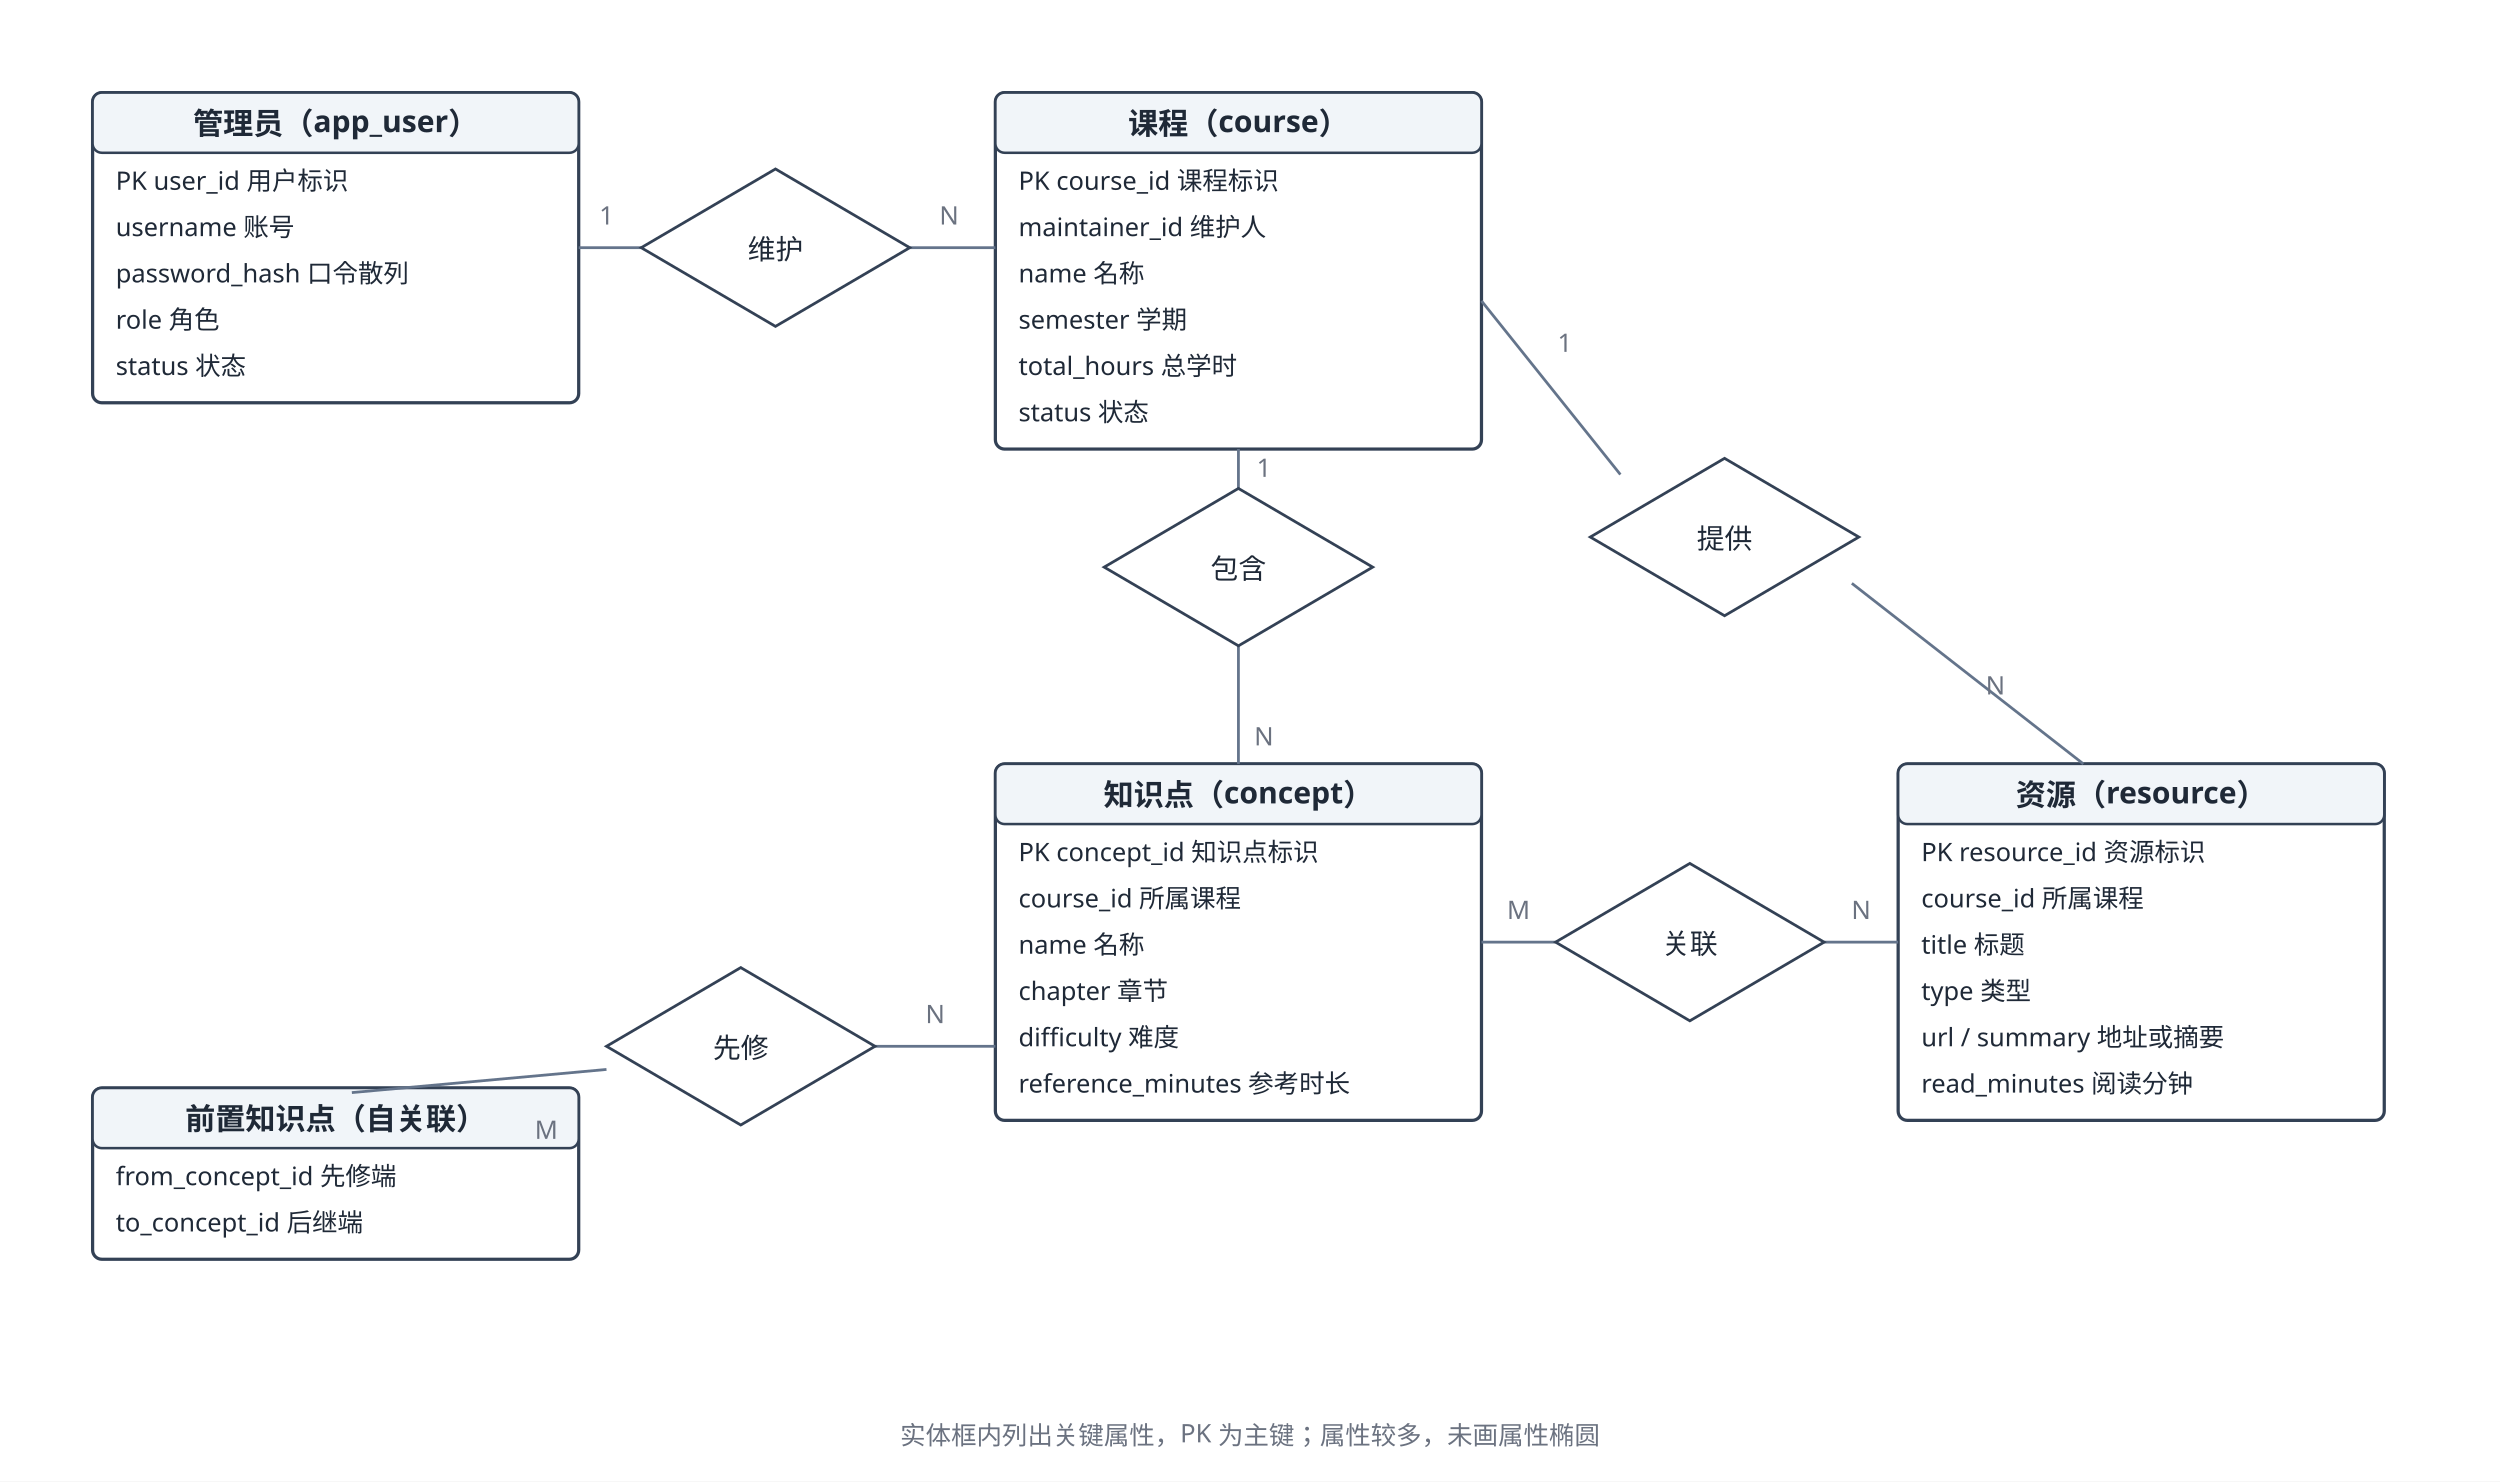
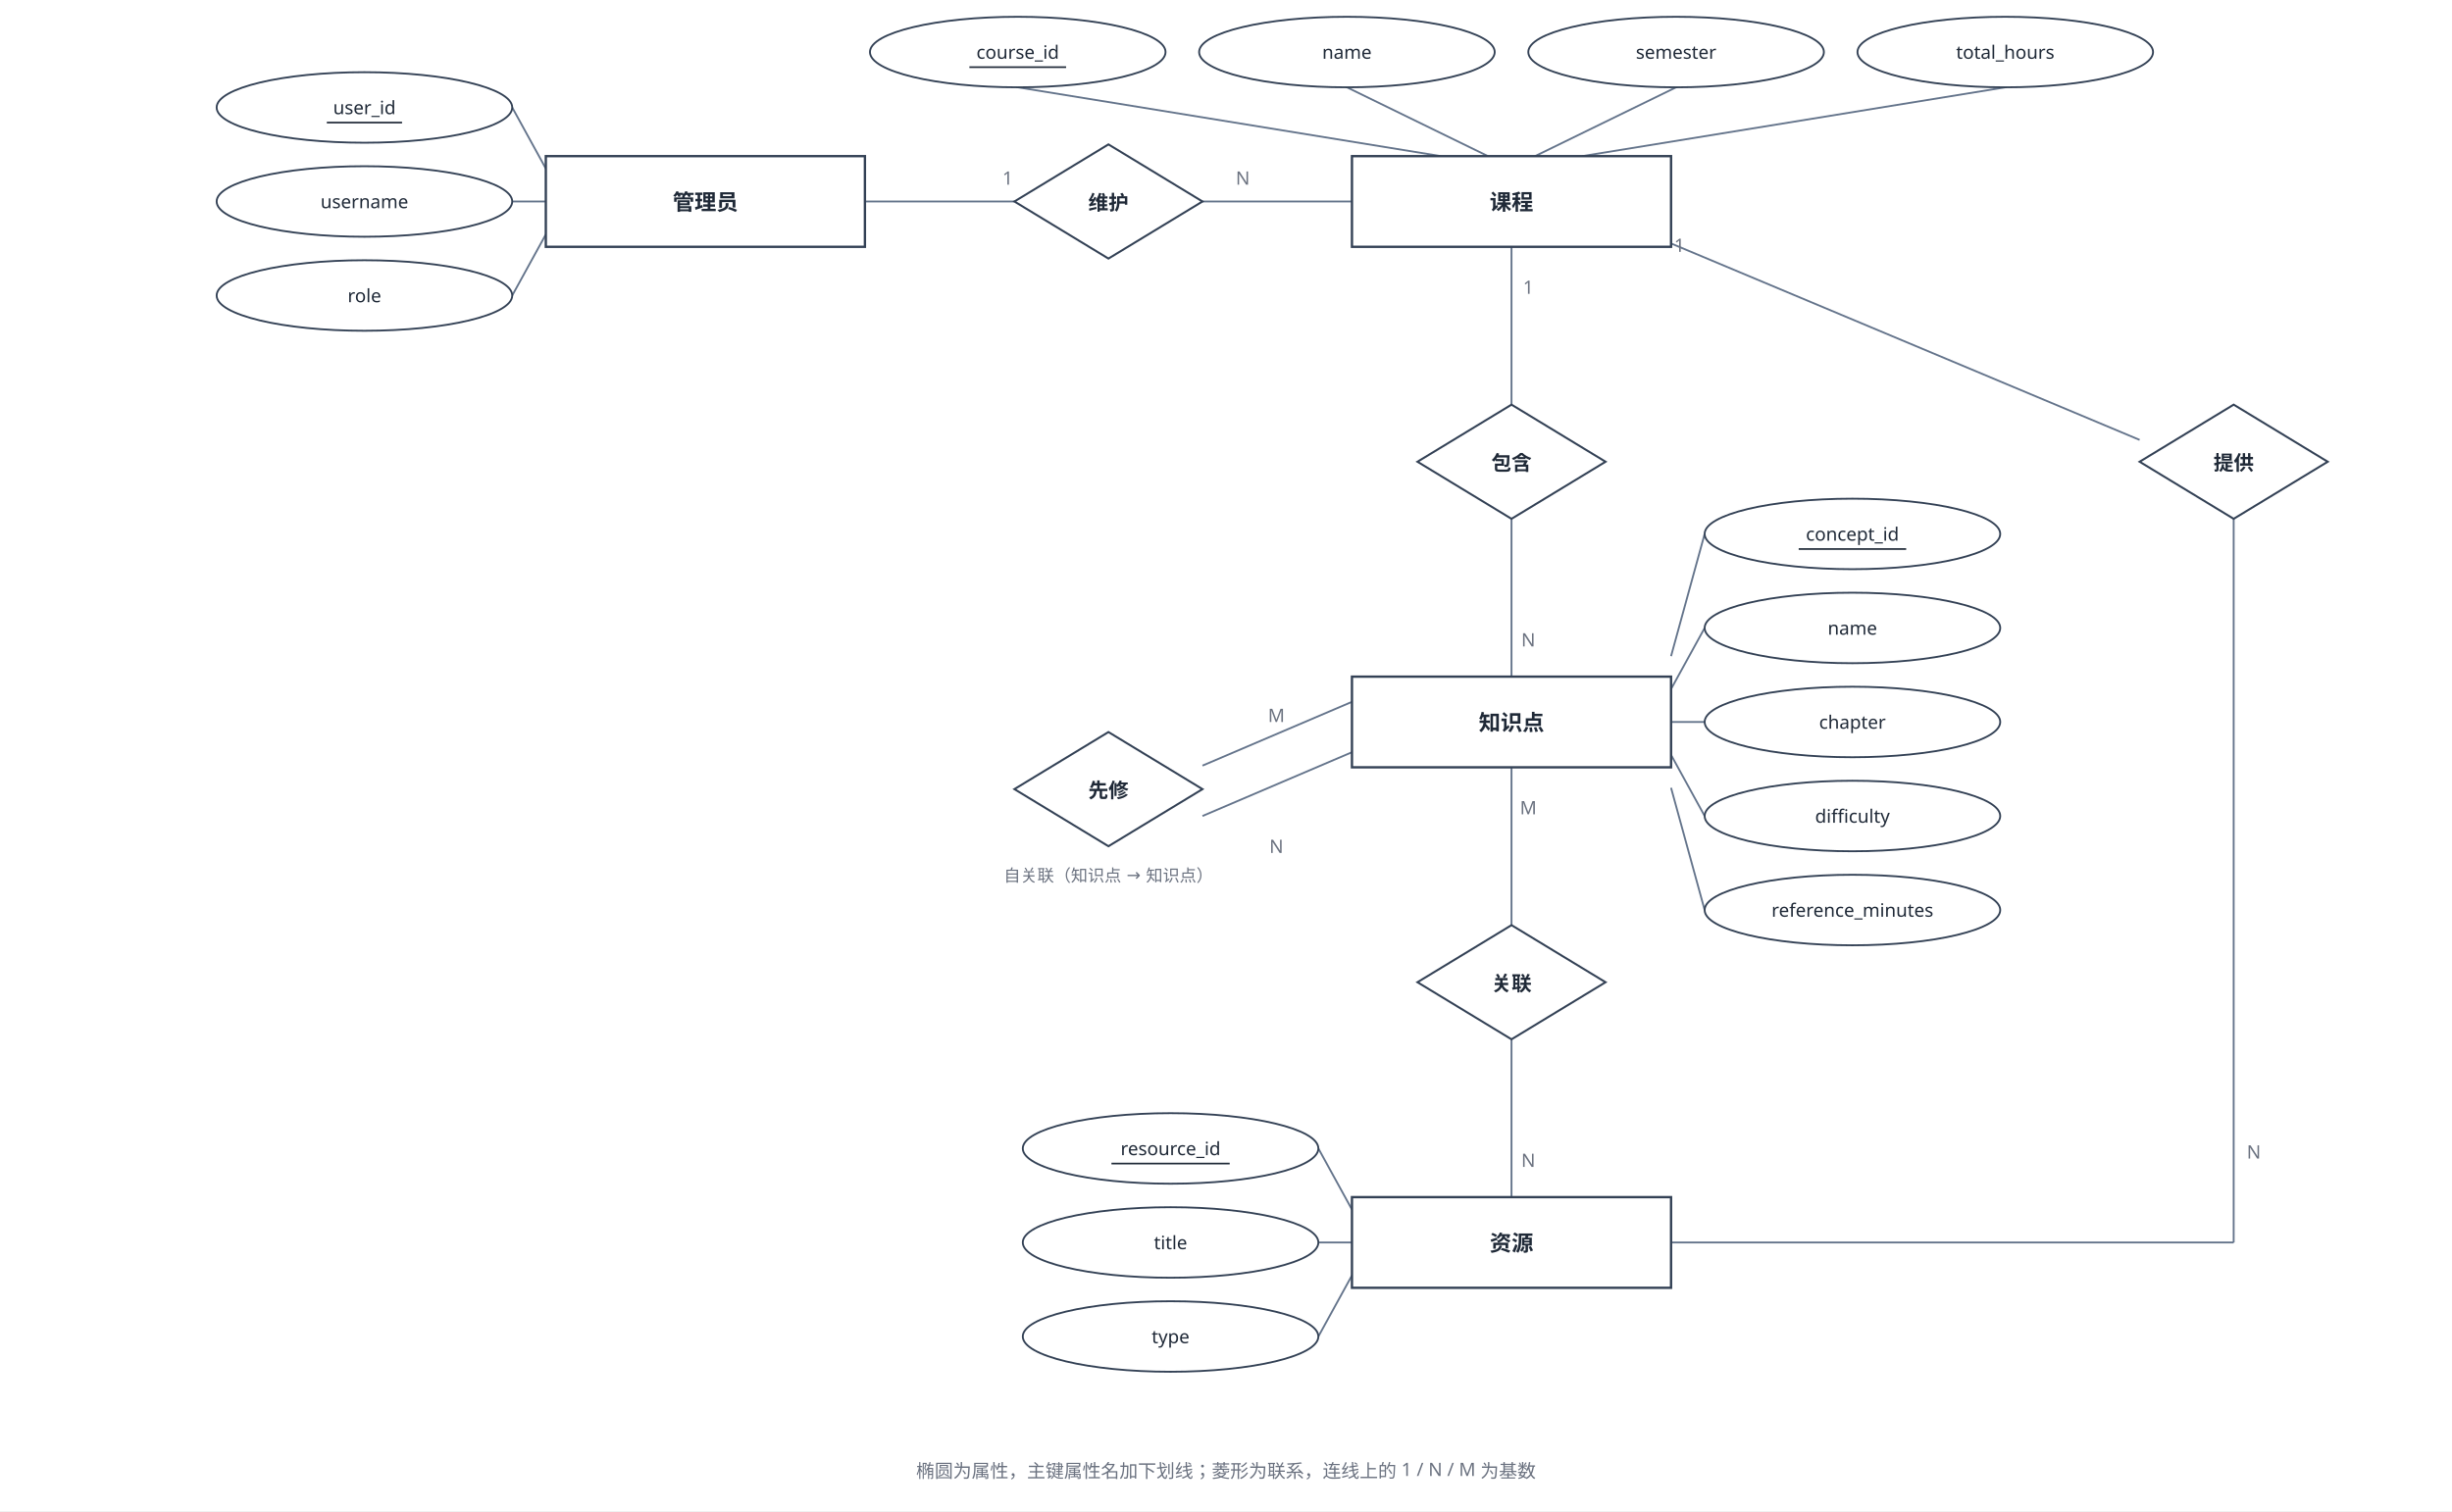
- <svg xmlns="http://www.w3.org/2000/svg" width="1080" height="640" viewBox="0 0 1080 640">
-   <rect width="1080" height="640" fill="#ffffff" />
-   <rect x="40" y="40" width="210" height="134" rx="4" fill="#ffffff" stroke="#334155" stroke-width="1.4" />
-   <rect x="40" y="40" width="210" height="26" rx="4" fill="#f1f5f9" stroke="#334155" stroke-width="1.1" />
-   <text x="145.0" y="58.0" font-family="Microsoft YaHei, SimHei, sans-serif" font-size="13" fill="#1f2937" text-anchor="middle" font-weight="bold">管理员（app_user）</text>
-   <text x="50.0" y="82.0" font-family="Microsoft YaHei, SimHei, sans-serif" font-size="11" fill="#1f2937" text-anchor="start">PK user_id 用户标识</text>
-   <text x="50.0" y="102.0" font-family="Microsoft YaHei, SimHei, sans-serif" font-size="11" fill="#1f2937" text-anchor="start">username 账号</text>
-   <text x="50.0" y="122.0" font-family="Microsoft YaHei, SimHei, sans-serif" font-size="11" fill="#1f2937" text-anchor="start">password_hash 口令散列</text>
-   <text x="50.0" y="142.0" font-family="Microsoft YaHei, SimHei, sans-serif" font-size="11" fill="#1f2937" text-anchor="start">role 角色</text>
-   <text x="50.0" y="162.0" font-family="Microsoft YaHei, SimHei, sans-serif" font-size="11" fill="#1f2937" text-anchor="start">status 状态</text>
-   <rect x="430" y="40" width="210" height="154" rx="4" fill="#ffffff" stroke="#334155" stroke-width="1.4" />
-   <rect x="430" y="40" width="210" height="26" rx="4" fill="#f1f5f9" stroke="#334155" stroke-width="1.1" />
-   <text x="535.0" y="58.0" font-family="Microsoft YaHei, SimHei, sans-serif" font-size="13" fill="#1f2937" text-anchor="middle" font-weight="bold">课程（course）</text>
-   <text x="440.0" y="82.0" font-family="Microsoft YaHei, SimHei, sans-serif" font-size="11" fill="#1f2937" text-anchor="start">PK course_id 课程标识</text>
-   <text x="440.0" y="102.0" font-family="Microsoft YaHei, SimHei, sans-serif" font-size="11" fill="#1f2937" text-anchor="start">maintainer_id 维护人</text>
-   <text x="440.0" y="122.0" font-family="Microsoft YaHei, SimHei, sans-serif" font-size="11" fill="#1f2937" text-anchor="start">name 名称</text>
-   <text x="440.0" y="142.0" font-family="Microsoft YaHei, SimHei, sans-serif" font-size="11" fill="#1f2937" text-anchor="start">semester 学期</text>
-   <text x="440.0" y="162.0" font-family="Microsoft YaHei, SimHei, sans-serif" font-size="11" fill="#1f2937" text-anchor="start">total_hours 总学时</text>
-   <text x="440.0" y="182.0" font-family="Microsoft YaHei, SimHei, sans-serif" font-size="11" fill="#1f2937" text-anchor="start">status 状态</text>
-   <rect x="430" y="330" width="210" height="154" rx="4" fill="#ffffff" stroke="#334155" stroke-width="1.4" />
-   <rect x="430" y="330" width="210" height="26" rx="4" fill="#f1f5f9" stroke="#334155" stroke-width="1.1" />
-   <text x="535.0" y="348.0" font-family="Microsoft YaHei, SimHei, sans-serif" font-size="13" fill="#1f2937" text-anchor="middle" font-weight="bold">知识点（concept）</text>
-   <text x="440.0" y="372.0" font-family="Microsoft YaHei, SimHei, sans-serif" font-size="11" fill="#1f2937" text-anchor="start">PK concept_id 知识点标识</text>
-   <text x="440.0" y="392.0" font-family="Microsoft YaHei, SimHei, sans-serif" font-size="11" fill="#1f2937" text-anchor="start">course_id 所属课程</text>
-   <text x="440.0" y="412.0" font-family="Microsoft YaHei, SimHei, sans-serif" font-size="11" fill="#1f2937" text-anchor="start">name 名称</text>
-   <text x="440.0" y="432.0" font-family="Microsoft YaHei, SimHei, sans-serif" font-size="11" fill="#1f2937" text-anchor="start">chapter 章节</text>
-   <text x="440.0" y="452.0" font-family="Microsoft YaHei, SimHei, sans-serif" font-size="11" fill="#1f2937" text-anchor="start">difficulty 难度</text>
-   <text x="440.0" y="472.0" font-family="Microsoft YaHei, SimHei, sans-serif" font-size="11" fill="#1f2937" text-anchor="start">reference_minutes 参考时长</text>
-   <rect x="820" y="330" width="210" height="154" rx="4" fill="#ffffff" stroke="#334155" stroke-width="1.4" />
-   <rect x="820" y="330" width="210" height="26" rx="4" fill="#f1f5f9" stroke="#334155" stroke-width="1.1" />
-   <text x="925.0" y="348.0" font-family="Microsoft YaHei, SimHei, sans-serif" font-size="13" fill="#1f2937" text-anchor="middle" font-weight="bold">资源（resource）</text>
-   <text x="830.0" y="372.0" font-family="Microsoft YaHei, SimHei, sans-serif" font-size="11" fill="#1f2937" text-anchor="start">PK resource_id 资源标识</text>
-   <text x="830.0" y="392.0" font-family="Microsoft YaHei, SimHei, sans-serif" font-size="11" fill="#1f2937" text-anchor="start">course_id 所属课程</text>
-   <text x="830.0" y="412.0" font-family="Microsoft YaHei, SimHei, sans-serif" font-size="11" fill="#1f2937" text-anchor="start">title 标题</text>
-   <text x="830.0" y="432.0" font-family="Microsoft YaHei, SimHei, sans-serif" font-size="11" fill="#1f2937" text-anchor="start">type 类型</text>
-   <text x="830.0" y="452.0" font-family="Microsoft YaHei, SimHei, sans-serif" font-size="11" fill="#1f2937" text-anchor="start">url / summary 地址或摘要</text>
-   <text x="830.0" y="472.0" font-family="Microsoft YaHei, SimHei, sans-serif" font-size="11" fill="#1f2937" text-anchor="start">read_minutes 阅读分钟</text>
-   <rect x="40" y="470" width="210" height="74" rx="4" fill="#ffffff" stroke="#334155" stroke-width="1.4" />
-   <rect x="40" y="470" width="210" height="26" rx="4" fill="#f1f5f9" stroke="#334155" stroke-width="1.1" />
-   <text x="145.0" y="488.0" font-family="Microsoft YaHei, SimHei, sans-serif" font-size="13" fill="#1f2937" text-anchor="middle" font-weight="bold">前置知识点（自关联）</text>
-   <text x="50.0" y="512.0" font-family="Microsoft YaHei, SimHei, sans-serif" font-size="11" fill="#1f2937" text-anchor="start">from_concept_id 先修端</text>
-   <text x="50.0" y="532.0" font-family="Microsoft YaHei, SimHei, sans-serif" font-size="11" fill="#1f2937" text-anchor="start">to_concept_id 后继端</text>
-   <path d="M 250.0 107.0 L 277.0 107.0" fill="none" stroke="#64748b" stroke-width="1.2" />
-   <path d="M 393.0 107.0 L 430.0 107.0" fill="none" stroke="#64748b" stroke-width="1.2" />
-   <text x="262.0" y="97.0" font-family="Microsoft YaHei, SimHei, sans-serif" font-size="11" fill="#6b7280" text-anchor="middle">1</text>
-   <text x="410.0" y="97.0" font-family="Microsoft YaHei, SimHei, sans-serif" font-size="11" fill="#6b7280" text-anchor="middle">N</text>
-   <path d="M 535.0 194.0 L 535.0 211.0" fill="none" stroke="#64748b" stroke-width="1.2" />
-   <path d="M 535.0 279.0 L 535.0 330.0" fill="none" stroke="#64748b" stroke-width="1.2" />
-   <text x="546.0" y="206.0" font-family="Microsoft YaHei, SimHei, sans-serif" font-size="11" fill="#6b7280" text-anchor="middle">1</text>
-   <text x="546.0" y="322.0" font-family="Microsoft YaHei, SimHei, sans-serif" font-size="11" fill="#6b7280" text-anchor="middle">N</text>
-   <path d="M 640.0 130.0 L 700.0 205.0" fill="none" stroke="#64748b" stroke-width="1.2" />
-   <path d="M 800.0 252.0 L 900.0 330.0" fill="none" stroke="#64748b" stroke-width="1.2" />
-   <text x="676.0" y="152.0" font-family="Microsoft YaHei, SimHei, sans-serif" font-size="11" fill="#6b7280" text-anchor="middle">1</text>
-   <text x="862.0" y="300.0" font-family="Microsoft YaHei, SimHei, sans-serif" font-size="11" fill="#6b7280" text-anchor="middle">N</text>
-   <path d="M 640.0 407.0 L 672.0 407.0" fill="none" stroke="#64748b" stroke-width="1.2" />
-   <path d="M 788.0 407.0 L 820.0 407.0" fill="none" stroke="#64748b" stroke-width="1.2" />
-   <text x="656.0" y="397.0" font-family="Microsoft YaHei, SimHei, sans-serif" font-size="11" fill="#6b7280" text-anchor="middle">M</text>
-   <text x="804.0" y="397.0" font-family="Microsoft YaHei, SimHei, sans-serif" font-size="11" fill="#6b7280" text-anchor="middle">N</text>
-   <path d="M 430.0 452.0 L 378.0 452.0" fill="none" stroke="#64748b" stroke-width="1.2" />
-   <path d="M 262.0 462.0 L 152.0 472.0" fill="none" stroke="#64748b" stroke-width="1.2" />
-   <text x="404.0" y="442.0" font-family="Microsoft YaHei, SimHei, sans-serif" font-size="11" fill="#6b7280" text-anchor="middle">N</text>
-   <text x="236.0" y="492.0" font-family="Microsoft YaHei, SimHei, sans-serif" font-size="11" fill="#6b7280" text-anchor="middle">M</text>
-   <text x="540.0" y="624.0" font-family="Microsoft YaHei, SimHei, sans-serif" font-size="11" fill="#6b7280" text-anchor="middle">实体框内列出关键属性，PK 为主键；属性较多，未画属性椭圆</text>
-   <path d="M 335 73 L 393 107 L 335 141 L 277 107 Z" fill="#ffffff" stroke="#334155" stroke-width="1.2" />
-   <text x="335.0" y="112.0" font-family="Microsoft YaHei, SimHei, sans-serif" font-size="12" fill="#1f2937" text-anchor="middle">维护</text>
-   <path d="M 535 211 L 593 245 L 535 279 L 477 245 Z" fill="#ffffff" stroke="#334155" stroke-width="1.2" />
-   <text x="535.0" y="250.0" font-family="Microsoft YaHei, SimHei, sans-serif" font-size="12" fill="#1f2937" text-anchor="middle">包含</text>
-   <path d="M 745 198 L 803 232 L 745 266 L 687 232 Z" fill="#ffffff" stroke="#334155" stroke-width="1.2" />
-   <text x="745.0" y="237.0" font-family="Microsoft YaHei, SimHei, sans-serif" font-size="12" fill="#1f2937" text-anchor="middle">提供</text>
-   <path d="M 730 373 L 788 407 L 730 441 L 672 407 Z" fill="#ffffff" stroke="#334155" stroke-width="1.2" />
-   <text x="730.0" y="412.0" font-family="Microsoft YaHei, SimHei, sans-serif" font-size="12" fill="#1f2937" text-anchor="middle">关联</text>
-   <path d="M 320 418 L 378 452 L 320 486 L 262 452 Z" fill="#ffffff" stroke="#334155" stroke-width="1.2" />
-   <text x="320.0" y="457.0" font-family="Microsoft YaHei, SimHei, sans-serif" font-size="12" fill="#1f2937" text-anchor="middle">先修</text>
+ <svg xmlns="http://www.w3.org/2000/svg" width="1460" height="900" viewBox="0 0 1460 900">
+   <rect width="1460" height="900" fill="#ffffff" />
+   <path d="M 325.0 100.4 L 305.0 64.0" fill="none" stroke="#64748b" stroke-width="1.1" />
+   <path d="M 325.0 120.0 L 305.0 120.0" fill="none" stroke="#64748b" stroke-width="1.1" />
+   <path d="M 325.0 139.6 L 305.0 176.0" fill="none" stroke="#64748b" stroke-width="1.1" />
+   <path d="M 858.0 93.0 L 606.0 52.0" fill="none" stroke="#64748b" stroke-width="1.1" />
+   <path d="M 886.0 93.0 L 802.0 52.0" fill="none" stroke="#64748b" stroke-width="1.1" />
+   <path d="M 914.0 93.0 L 998.0 52.0" fill="none" stroke="#64748b" stroke-width="1.1" />
+   <path d="M 942.0 93.0 L 1194.0 52.0" fill="none" stroke="#64748b" stroke-width="1.1" />
+   <path d="M 995.0 390.8 L 1015.0 318.0" fill="none" stroke="#64748b" stroke-width="1.1" />
+   <path d="M 995.0 410.4 L 1015.0 374.0" fill="none" stroke="#64748b" stroke-width="1.1" />
+   <path d="M 995.0 430.0 L 1015.0 430.0" fill="none" stroke="#64748b" stroke-width="1.1" />
+   <path d="M 995.0 449.6 L 1015.0 486.0" fill="none" stroke="#64748b" stroke-width="1.1" />
+   <path d="M 995.0 469.2 L 1015.0 542.0" fill="none" stroke="#64748b" stroke-width="1.1" />
+   <path d="M 805.0 720.4 L 785.0 684.0" fill="none" stroke="#64748b" stroke-width="1.1" />
+   <path d="M 805.0 740.0 L 785.0 740.0" fill="none" stroke="#64748b" stroke-width="1.1" />
+   <path d="M 805.0 759.6 L 785.0 796.0" fill="none" stroke="#64748b" stroke-width="1.1" />
+   <path d="M 515.0 120.0 L 604.0 120.0" fill="none" stroke="#64748b" stroke-width="1.1" />
+   <path d="M 716.0 120.0 L 805.0 120.0" fill="none" stroke="#64748b" stroke-width="1.1" />
+   <path d="M 900.0 147.0 L 900.0 241.0" fill="none" stroke="#64748b" stroke-width="1.1" />
+   <path d="M 900.0 309.0 L 900.0 403.0" fill="none" stroke="#64748b" stroke-width="1.1" />
+   <path d="M 900.0 457.0 L 900.0 551.0" fill="none" stroke="#64748b" stroke-width="1.1" />
+   <path d="M 900.0 619.0 L 900.0 713.0" fill="none" stroke="#64748b" stroke-width="1.1" />
+   <path d="M 995.0 145.0 L 1274.0 262.0" fill="none" stroke="#64748b" stroke-width="1.1" />
+   <path d="M 1330.0 309.0 L 1330.0 740.0" fill="none" stroke="#64748b" stroke-width="1.1" />
+   <path d="M 1330.0 740.0 L 995.0 740.0" fill="none" stroke="#64748b" stroke-width="1.1" />
+   <path d="M 716.0 456.0 L 805.0 418.0" fill="none" stroke="#64748b" stroke-width="1.1" />
+   <path d="M 716.0 486.0 L 805.0 448.0" fill="none" stroke="#64748b" stroke-width="1.1" />
+   <rect x="325" y="93" width="190" height="54" fill="#ffffff" stroke="#334155" stroke-width="1.4" />
+   <ellipse cx="217" cy="64" rx="88" ry="21" fill="#ffffff" stroke="#334155" stroke-width="1.1" />
+   <path d="M 194.6 73.0 L 239.4 73.0" stroke="#1f2937" stroke-width="1" />
+   <ellipse cx="217" cy="120" rx="88" ry="21" fill="#ffffff" stroke="#334155" stroke-width="1.1" />
+   <ellipse cx="217" cy="176" rx="88" ry="21" fill="#ffffff" stroke="#334155" stroke-width="1.1" />
+   <rect x="805" y="93" width="190" height="54" fill="#ffffff" stroke="#334155" stroke-width="1.4" />
+   <ellipse cx="606" cy="31" rx="88" ry="21" fill="#ffffff" stroke="#334155" stroke-width="1.1" />
+   <path d="M 577.2 40.0 L 634.8 40.0" stroke="#1f2937" stroke-width="1" />
+   <ellipse cx="802" cy="31" rx="88" ry="21" fill="#ffffff" stroke="#334155" stroke-width="1.1" />
+   <ellipse cx="998" cy="31" rx="88" ry="21" fill="#ffffff" stroke="#334155" stroke-width="1.1" />
+   <ellipse cx="1194" cy="31" rx="88" ry="21" fill="#ffffff" stroke="#334155" stroke-width="1.1" />
+   <rect x="805" y="403" width="190" height="54" fill="#ffffff" stroke="#334155" stroke-width="1.4" />
+   <ellipse cx="1103" cy="318" rx="88" ry="21" fill="#ffffff" stroke="#334155" stroke-width="1.1" />
+   <path d="M 1071.0 327.0 L 1135.0 327.0" stroke="#1f2937" stroke-width="1" />
+   <ellipse cx="1103" cy="374" rx="88" ry="21" fill="#ffffff" stroke="#334155" stroke-width="1.1" />
+   <ellipse cx="1103" cy="430" rx="88" ry="21" fill="#ffffff" stroke="#334155" stroke-width="1.1" />
+   <ellipse cx="1103" cy="486" rx="88" ry="21" fill="#ffffff" stroke="#334155" stroke-width="1.1" />
+   <ellipse cx="1103" cy="542" rx="88" ry="21" fill="#ffffff" stroke="#334155" stroke-width="1.1" />
+   <rect x="805" y="713" width="190" height="54" fill="#ffffff" stroke="#334155" stroke-width="1.4" />
+   <ellipse cx="697" cy="684" rx="88" ry="21" fill="#ffffff" stroke="#334155" stroke-width="1.1" />
+   <path d="M 661.8 693.0 L 732.2 693.0" stroke="#1f2937" stroke-width="1" />
+   <ellipse cx="697" cy="740" rx="88" ry="21" fill="#ffffff" stroke="#334155" stroke-width="1.1" />
+   <ellipse cx="697" cy="796" rx="88" ry="21" fill="#ffffff" stroke="#334155" stroke-width="1.1" />
+   <path d="M 660 86 L 716 120 L 660 154 L 604 120 Z" fill="#ffffff" stroke="#334155" stroke-width="1.2" />
+   <path d="M 900 241 L 956 275 L 900 309 L 844 275 Z" fill="#ffffff" stroke="#334155" stroke-width="1.2" />
+   <path d="M 900 551 L 956 585 L 900 619 L 844 585 Z" fill="#ffffff" stroke="#334155" stroke-width="1.2" />
+   <path d="M 1330 241 L 1386 275 L 1330 309 L 1274 275 Z" fill="#ffffff" stroke="#334155" stroke-width="1.2" />
+   <path d="M 660 436 L 716 470 L 660 504 L 604 470 Z" fill="#ffffff" stroke="#334155" stroke-width="1.2" />
+   <text x="420.0" y="125.0" font-family="Microsoft YaHei, SimHei, sans-serif" font-size="13" fill="#1f2937" text-anchor="middle" font-weight="bold">管理员</text>
+   <text x="217.0" y="68.0" font-family="Microsoft YaHei, SimHei, sans-serif" font-size="11" fill="#1f2937" text-anchor="middle">user_id</text>
+   <text x="217.0" y="124.0" font-family="Microsoft YaHei, SimHei, sans-serif" font-size="11" fill="#1f2937" text-anchor="middle">username</text>
+   <text x="217.0" y="180.0" font-family="Microsoft YaHei, SimHei, sans-serif" font-size="11" fill="#1f2937" text-anchor="middle">role</text>
+   <text x="900.0" y="125.0" font-family="Microsoft YaHei, SimHei, sans-serif" font-size="13" fill="#1f2937" text-anchor="middle" font-weight="bold">课程</text>
+   <text x="606.0" y="35.0" font-family="Microsoft YaHei, SimHei, sans-serif" font-size="11" fill="#1f2937" text-anchor="middle">course_id</text>
+   <text x="802.0" y="35.0" font-family="Microsoft YaHei, SimHei, sans-serif" font-size="11" fill="#1f2937" text-anchor="middle">name</text>
+   <text x="998.0" y="35.0" font-family="Microsoft YaHei, SimHei, sans-serif" font-size="11" fill="#1f2937" text-anchor="middle">semester</text>
+   <text x="1194.0" y="35.0" font-family="Microsoft YaHei, SimHei, sans-serif" font-size="11" fill="#1f2937" text-anchor="middle">total_hours</text>
+   <text x="900.0" y="435.0" font-family="Microsoft YaHei, SimHei, sans-serif" font-size="13" fill="#1f2937" text-anchor="middle" font-weight="bold">知识点</text>
+   <text x="1103.0" y="322.0" font-family="Microsoft YaHei, SimHei, sans-serif" font-size="11" fill="#1f2937" text-anchor="middle">concept_id</text>
+   <text x="1103.0" y="378.0" font-family="Microsoft YaHei, SimHei, sans-serif" font-size="11" fill="#1f2937" text-anchor="middle">name</text>
+   <text x="1103.0" y="434.0" font-family="Microsoft YaHei, SimHei, sans-serif" font-size="11" fill="#1f2937" text-anchor="middle">chapter</text>
+   <text x="1103.0" y="490.0" font-family="Microsoft YaHei, SimHei, sans-serif" font-size="11" fill="#1f2937" text-anchor="middle">difficulty</text>
+   <text x="1103.0" y="546.0" font-family="Microsoft YaHei, SimHei, sans-serif" font-size="11" fill="#1f2937" text-anchor="middle">reference_minutes</text>
+   <text x="900.0" y="745.0" font-family="Microsoft YaHei, SimHei, sans-serif" font-size="13" fill="#1f2937" text-anchor="middle" font-weight="bold">资源</text>
+   <text x="697.0" y="688.0" font-family="Microsoft YaHei, SimHei, sans-serif" font-size="11" fill="#1f2937" text-anchor="middle">resource_id</text>
+   <text x="697.0" y="744.0" font-family="Microsoft YaHei, SimHei, sans-serif" font-size="11" fill="#1f2937" text-anchor="middle">title</text>
+   <text x="697.0" y="800.0" font-family="Microsoft YaHei, SimHei, sans-serif" font-size="11" fill="#1f2937" text-anchor="middle">type</text>
+   <text x="660.0" y="125.0" font-family="Microsoft YaHei, SimHei, sans-serif" font-size="12" fill="#1f2937" text-anchor="middle" font-weight="bold">维护</text>
+   <text x="600.0" y="110.0" font-family="Microsoft YaHei, SimHei, sans-serif" font-size="11" fill="#6b7280" text-anchor="middle">1</text>
+   <text x="740.0" y="110.0" font-family="Microsoft YaHei, SimHei, sans-serif" font-size="11" fill="#6b7280" text-anchor="middle">N</text>
+   <text x="900.0" y="280.0" font-family="Microsoft YaHei, SimHei, sans-serif" font-size="12" fill="#1f2937" text-anchor="middle" font-weight="bold">包含</text>
+   <text x="910.0" y="175.0" font-family="Microsoft YaHei, SimHei, sans-serif" font-size="11" fill="#6b7280" text-anchor="middle">1</text>
+   <text x="910.0" y="385.0" font-family="Microsoft YaHei, SimHei, sans-serif" font-size="11" fill="#6b7280" text-anchor="middle">N</text>
+   <text x="900.0" y="590.0" font-family="Microsoft YaHei, SimHei, sans-serif" font-size="12" fill="#1f2937" text-anchor="middle" font-weight="bold">关联</text>
+   <text x="910.0" y="485.0" font-family="Microsoft YaHei, SimHei, sans-serif" font-size="11" fill="#6b7280" text-anchor="middle">M</text>
+   <text x="910.0" y="695.0" font-family="Microsoft YaHei, SimHei, sans-serif" font-size="11" fill="#6b7280" text-anchor="middle">N</text>
+   <text x="1330.0" y="280.0" font-family="Microsoft YaHei, SimHei, sans-serif" font-size="12" fill="#1f2937" text-anchor="middle" font-weight="bold">提供</text>
+   <text x="1000.0" y="150.0" font-family="Microsoft YaHei, SimHei, sans-serif" font-size="11" fill="#6b7280" text-anchor="middle">1</text>
+   <text x="1342.0" y="690.0" font-family="Microsoft YaHei, SimHei, sans-serif" font-size="11" fill="#6b7280" text-anchor="middle">N</text>
+   <text x="660.0" y="475.0" font-family="Microsoft YaHei, SimHei, sans-serif" font-size="12" fill="#1f2937" text-anchor="middle" font-weight="bold">先修</text>
+   <text x="760.0" y="430.0" font-family="Microsoft YaHei, SimHei, sans-serif" font-size="11" fill="#6b7280" text-anchor="middle">M</text>
+   <text x="760.0" y="508.0" font-family="Microsoft YaHei, SimHei, sans-serif" font-size="11" fill="#6b7280" text-anchor="middle">N</text>
+   <text x="660.0" y="525.0" font-family="Microsoft YaHei, SimHei, sans-serif" font-size="10" fill="#6b7280" text-anchor="middle">自关联（知识点 → 知识点）</text>
+   <text x="730.0" y="880.0" font-family="Microsoft YaHei, SimHei, sans-serif" font-size="11" fill="#6b7280" text-anchor="middle">椭圆为属性，主键属性名加下划线；菱形为联系，连线上的 1 / N / M 为基数</text>
</svg>
